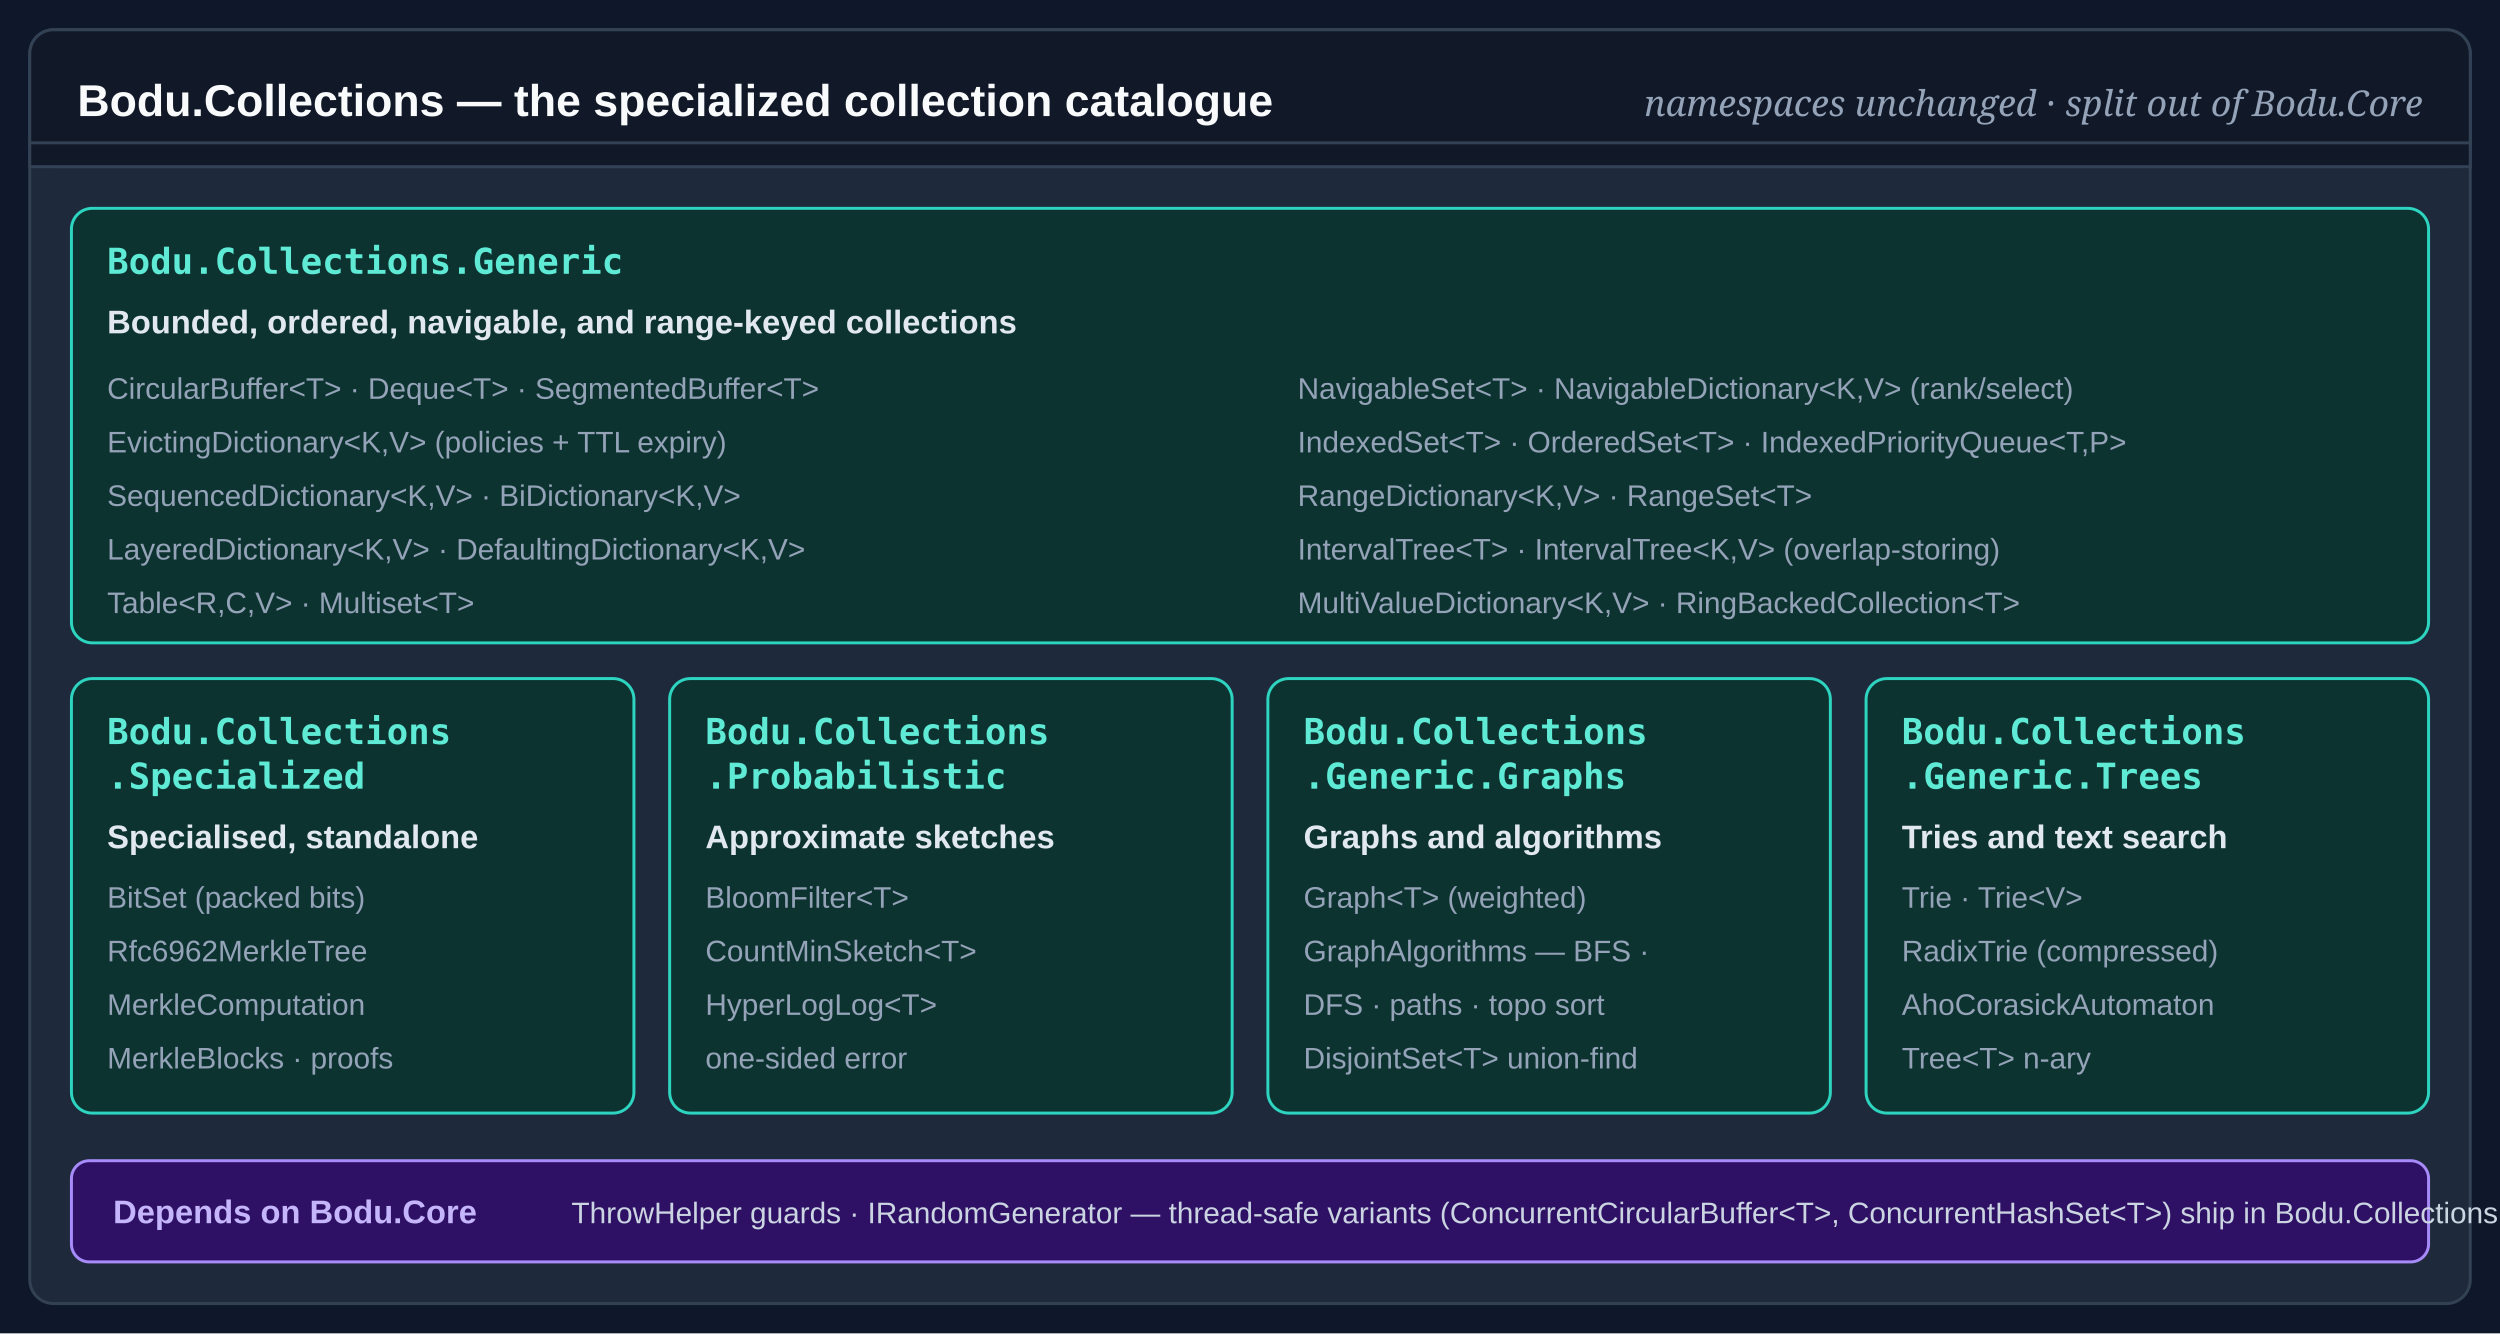
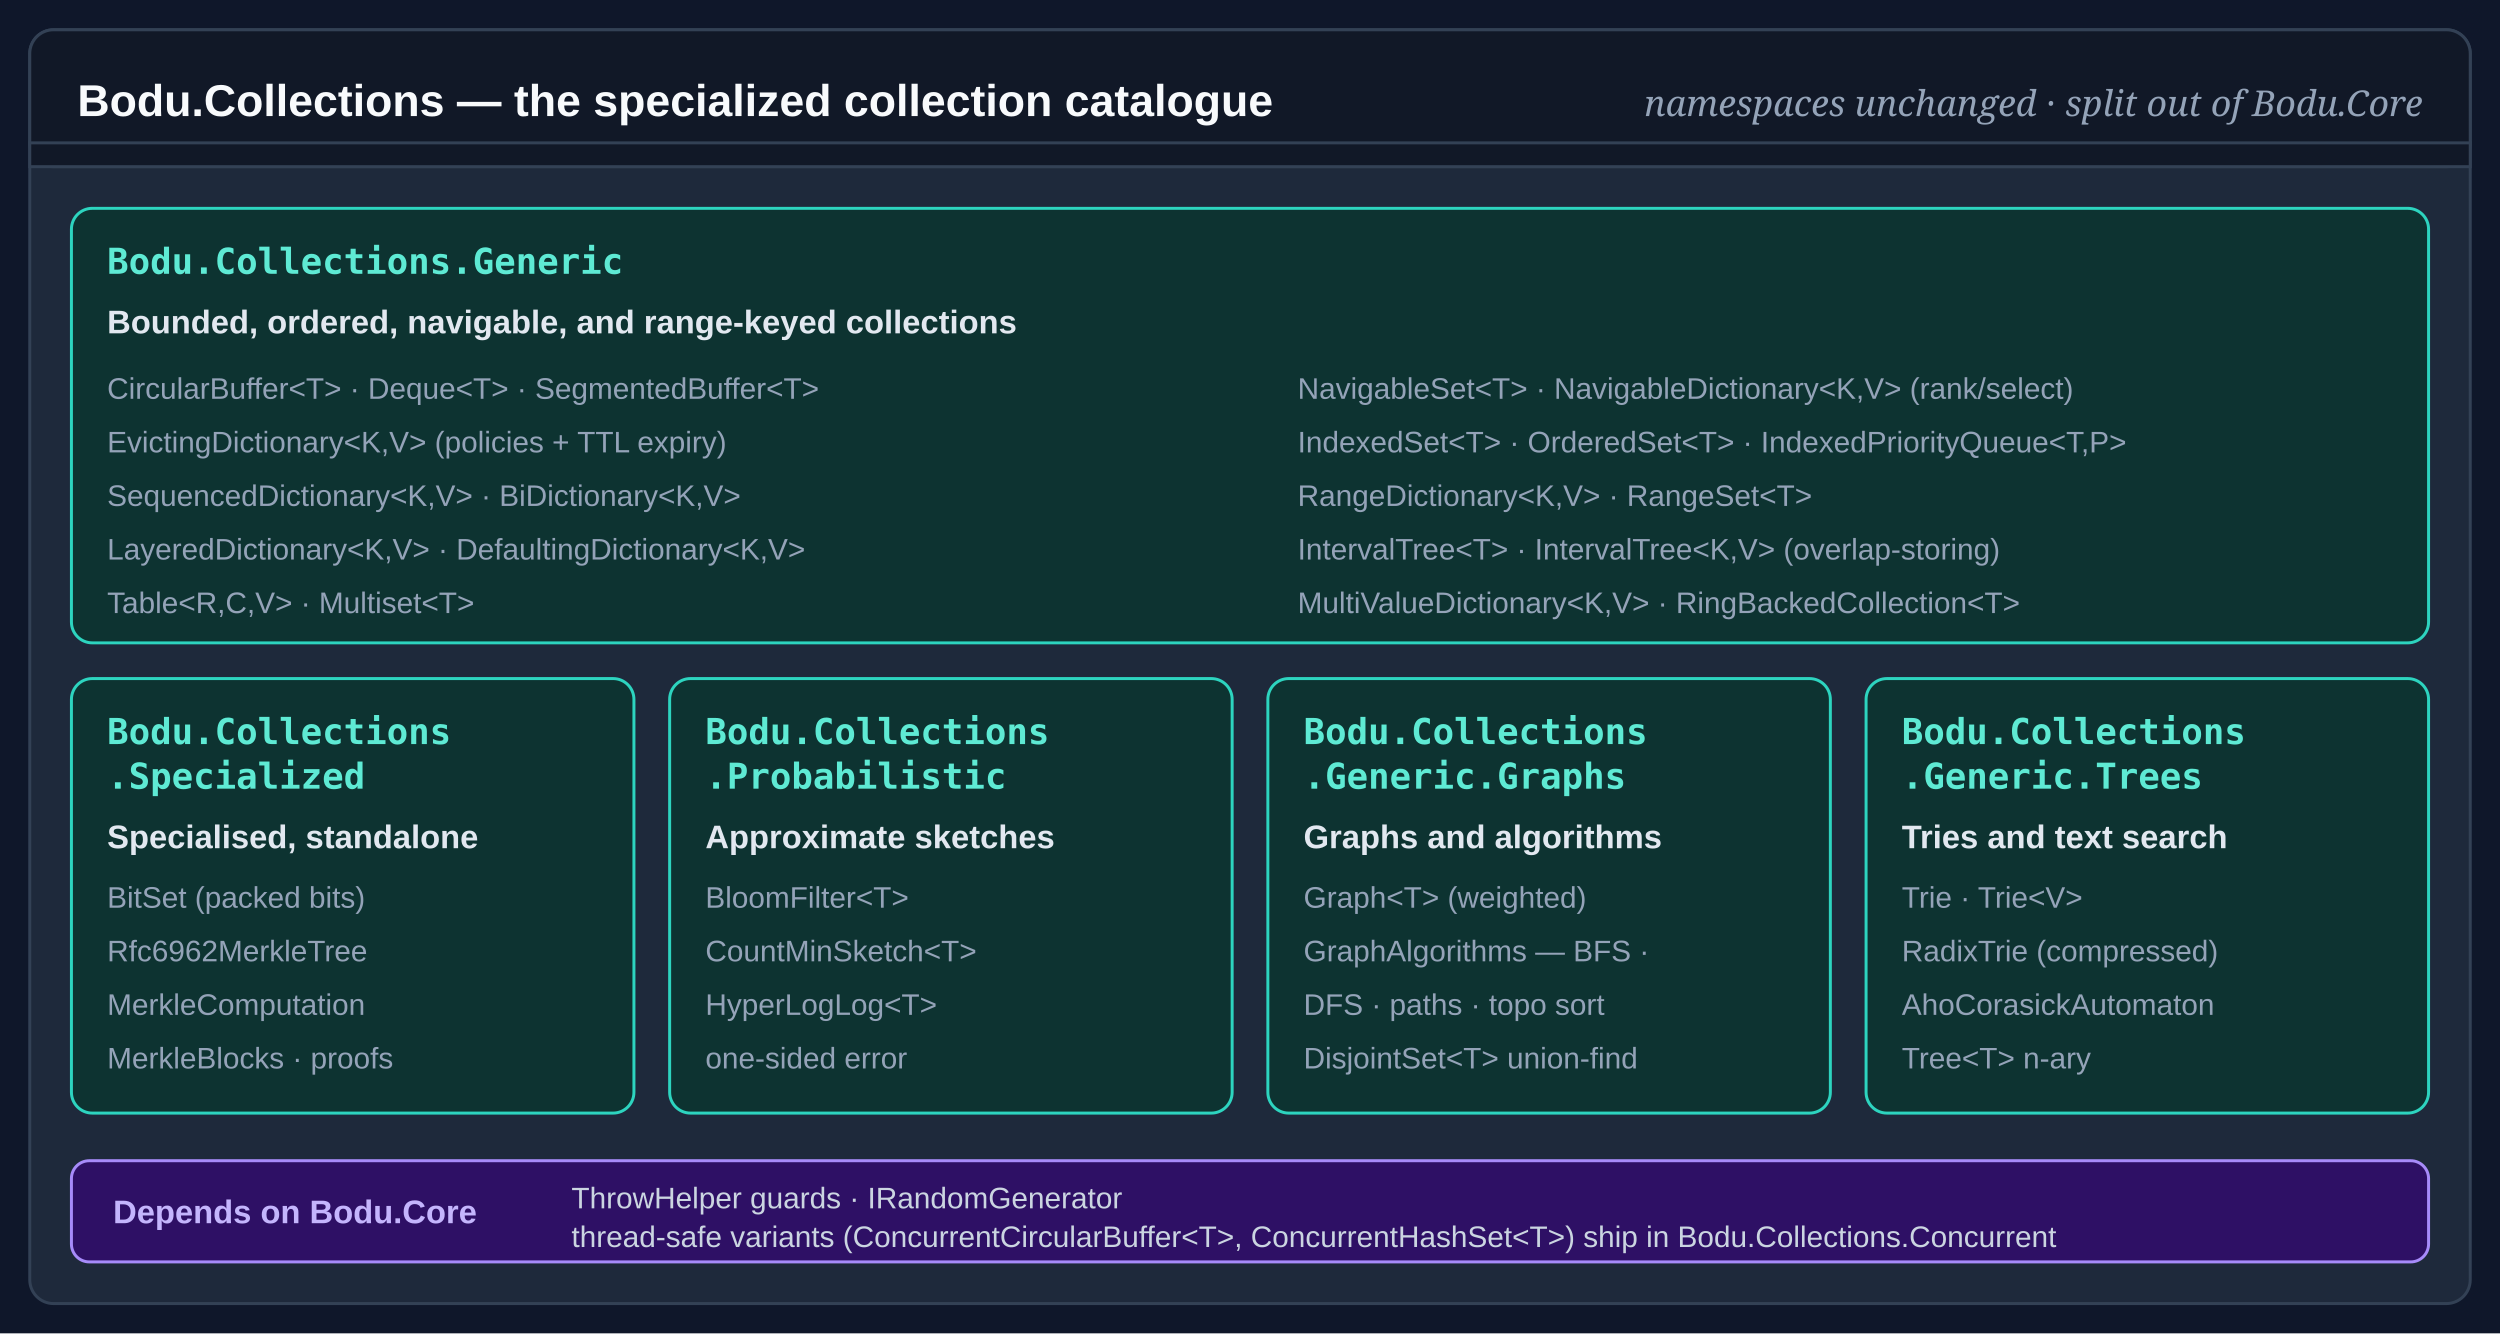
<svg xmlns="http://www.w3.org/2000/svg" viewBox="0 0 840 448" role="img" aria-labelledby="clm-t clm-d">
  <defs>
    <style>
      .clm-bg   { fill: #0F172A; }
      .clm-pan  { fill: #1E293B; stroke: #334155; stroke-width: 1; }
      .clm-hdr  { fill: #111827; stroke: #334155; stroke-width: 1; }
      .clm-ttl  { fill: #F8FAFC; font: 700 15px/1 "Segoe UI",Arial,sans-serif; }
      .clm-form { fill: #94A3B8; font: italic 12px/1 "Cambria",Georgia,serif; }
      .clm-card { fill: #0D3331; stroke: #2DD4BF; stroke-width: 1; }
      .clm-ns   { fill: #5EEAD4; font: 700 12px/1 "Consolas",Menlo,monospace; }
      .clm-role { fill: #E2E8F0; font: 700 11px/1 "Segoe UI",Arial,sans-serif; }
      .clm-type { fill: #94A3B8; font: 400 10px/1 "Segoe UI",Arial,sans-serif; }
      .clm-aux  { fill: #2E1065; stroke: #A78BFA; stroke-width: 1; }
      .clm-auxt { fill: #C4B5FD; font: 700 11px/1 "Segoe UI",Arial,sans-serif; }
      .clm-auxs { fill: #CBD5E1; font: 400 10px/1 "Segoe UI",Arial,sans-serif; }
    </style>
  </defs>
  <rect class="clm-bg" width="840" height="448" />
  <g transform="translate(10 10)">
    <rect class="clm-pan" width="820" height="428" rx="8" />
    <rect class="clm-hdr" width="820" height="46" rx="8" />
    <rect class="clm-hdr" y="38" width="820" height="8" />
    <text class="clm-ttl" x="16" y="29">Bodu.Collections — the specialized collection catalogue</text>
    <text class="clm-form" x="804" y="29" text-anchor="end">namespaces unchanged · split out of Bodu.Core</text>
    <g transform="translate(14 60)">
      <rect class="clm-card" width="792" height="146" rx="7" />
      <text class="clm-ns" x="12" y="22">Bodu.Collections.Generic</text>
      <text class="clm-role" x="12" y="42">Bounded, ordered, navigable, and range-keyed collections</text>
      <text class="clm-type" x="12" y="64">CircularBuffer&lt;T&gt; · Deque&lt;T&gt; · SegmentedBuffer&lt;T&gt;</text>
      <text class="clm-type" x="12" y="82">EvictingDictionary&lt;K,V&gt; (policies + TTL expiry)</text>
      <text class="clm-type" x="12" y="100">SequencedDictionary&lt;K,V&gt; · BiDictionary&lt;K,V&gt;</text>
      <text class="clm-type" x="12" y="118">LayeredDictionary&lt;K,V&gt; · DefaultingDictionary&lt;K,V&gt;</text>
      <text class="clm-type" x="12" y="136">Table&lt;R,C,V&gt; · Multiset&lt;T&gt;</text>
      <text class="clm-type" x="412" y="64">NavigableSet&lt;T&gt; · NavigableDictionary&lt;K,V&gt; (rank/select)</text>
      <text class="clm-type" x="412" y="82">IndexedSet&lt;T&gt; · OrderedSet&lt;T&gt; · IndexedPriorityQueue&lt;T,P&gt;</text>
      <text class="clm-type" x="412" y="100">RangeDictionary&lt;K,V&gt; · RangeSet&lt;T&gt;</text>
      <text class="clm-type" x="412" y="118">IntervalTree&lt;T&gt; · IntervalTree&lt;K,V&gt; (overlap-storing)</text>
      <text class="clm-type" x="412" y="136">MultiValueDictionary&lt;K,V&gt; · RingBackedCollection&lt;T&gt;</text>
    </g>
    <g transform="translate(14 218)">
      <rect class="clm-card" width="189" height="146" rx="7" />
      <text class="clm-ns" x="12" y="22">Bodu.Collections</text>
      <text class="clm-ns" x="12" y="37">.Specialized</text>
      <text class="clm-role" x="12" y="57">Specialised, standalone</text>
      <text class="clm-type" x="12" y="77">BitSet (packed bits)</text>
      <text class="clm-type" x="12" y="95">Rfc6962MerkleTree</text>
      <text class="clm-type" x="12" y="113">MerkleComputation</text>
      <text class="clm-type" x="12" y="131">MerkleBlocks · proofs</text>
    </g>
    <g transform="translate(215 218)">
      <rect class="clm-card" width="189" height="146" rx="7" />
      <text class="clm-ns" x="12" y="22">Bodu.Collections</text>
      <text class="clm-ns" x="12" y="37">.Probabilistic</text>
      <text class="clm-role" x="12" y="57">Approximate sketches</text>
      <text class="clm-type" x="12" y="77">BloomFilter&lt;T&gt;</text>
      <text class="clm-type" x="12" y="95">CountMinSketch&lt;T&gt;</text>
      <text class="clm-type" x="12" y="113">HyperLogLog&lt;T&gt;</text>
      <text class="clm-type" x="12" y="131">one-sided error</text>
    </g>
    <g transform="translate(416 218)">
      <rect class="clm-card" width="189" height="146" rx="7" />
      <text class="clm-ns" x="12" y="22">Bodu.Collections</text>
      <text class="clm-ns" x="12" y="37">.Generic.Graphs</text>
      <text class="clm-role" x="12" y="57">Graphs and algorithms</text>
      <text class="clm-type" x="12" y="77">Graph&lt;T&gt; (weighted)</text>
      <text class="clm-type" x="12" y="95">GraphAlgorithms — BFS ·</text>
      <text class="clm-type" x="12" y="113">DFS · paths · topo sort</text>
      <text class="clm-type" x="12" y="131">DisjointSet&lt;T&gt; union-find</text>
    </g>
    <g transform="translate(617 218)">
      <rect class="clm-card" width="189" height="146" rx="7" />
      <text class="clm-ns" x="12" y="22">Bodu.Collections</text>
      <text class="clm-ns" x="12" y="37">.Generic.Trees</text>
      <text class="clm-role" x="12" y="57">Tries and text search</text>
      <text class="clm-type" x="12" y="77">Trie · Trie&lt;V&gt;</text>
      <text class="clm-type" x="12" y="95">RadixTrie (compressed)</text>
      <text class="clm-type" x="12" y="113">AhoCorasickAutomaton</text>
      <text class="clm-type" x="12" y="131">Tree&lt;T&gt; n-ary</text>
    </g>
    <rect class="clm-aux" x="14" y="380" width="792" height="34" rx="6" />
    <text class="clm-auxt" x="28" y="401">Depends on Bodu.Core</text>
-     <text class="clm-auxs" x="182" y="401">ThrowHelper guards · IRandomGenerator — thread-safe variants (ConcurrentCircularBuffer&lt;T&gt;, ConcurrentHashSet&lt;T&gt;) ship in Bodu.Collections.Concurrent</text>
+     <text class="clm-auxs" x="182" y="396">ThrowHelper guards · IRandomGenerator</text>
+     <text class="clm-auxs" x="182" y="409">thread-safe variants (ConcurrentCircularBuffer&lt;T&gt;, ConcurrentHashSet&lt;T&gt;) ship in Bodu.Collections.Concurrent</text>
  </g>
</svg>
